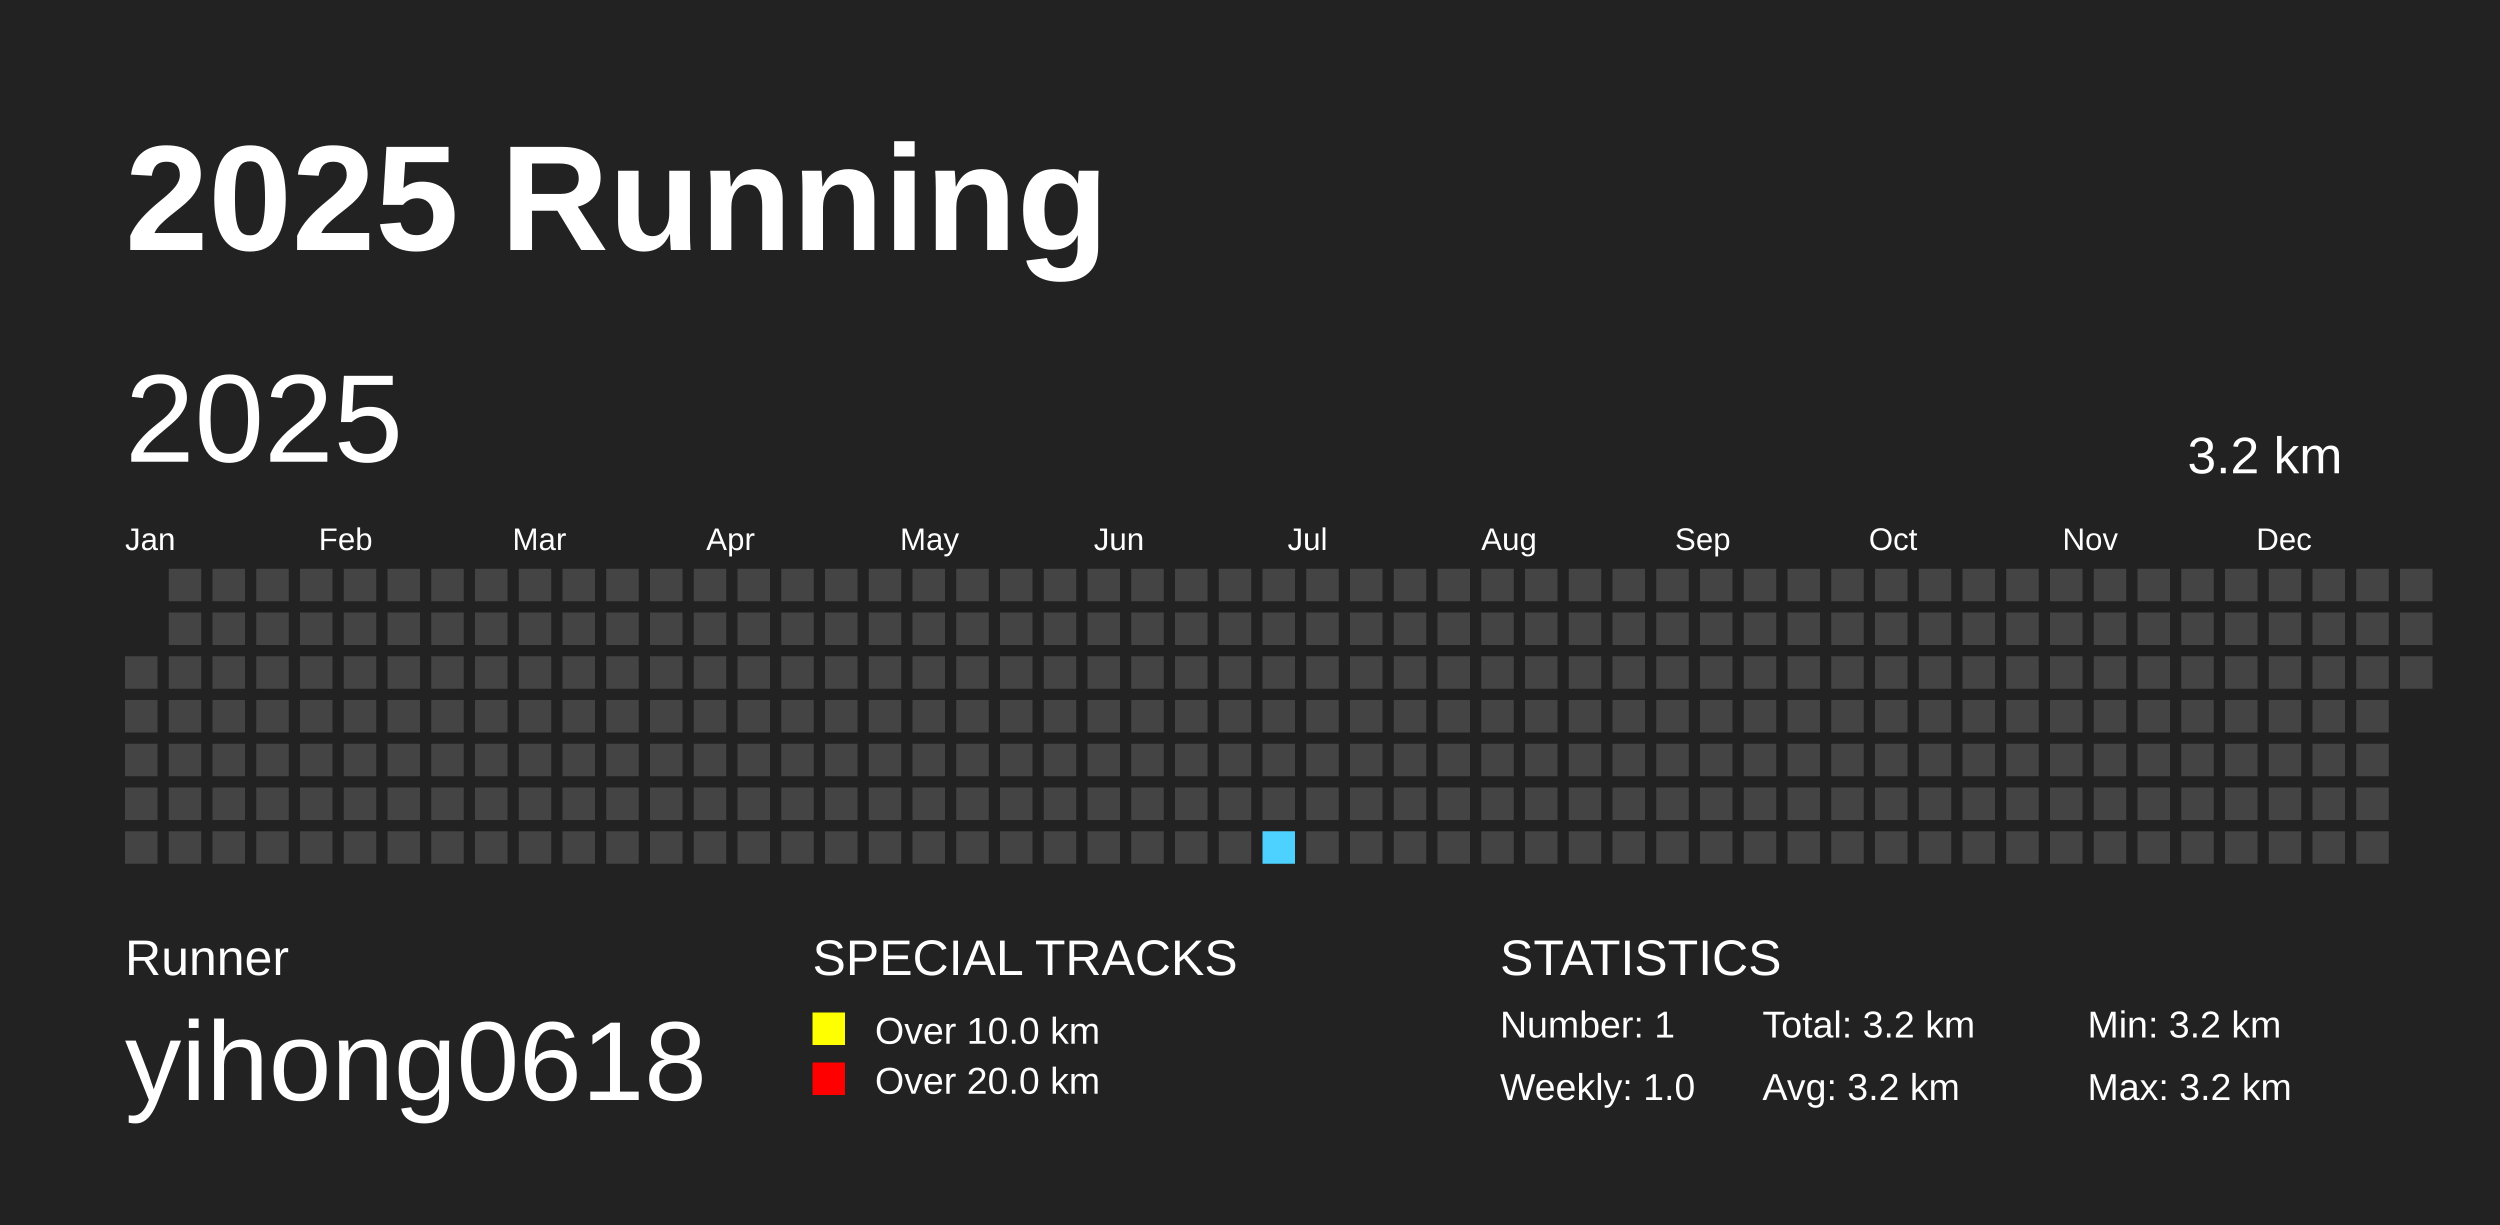
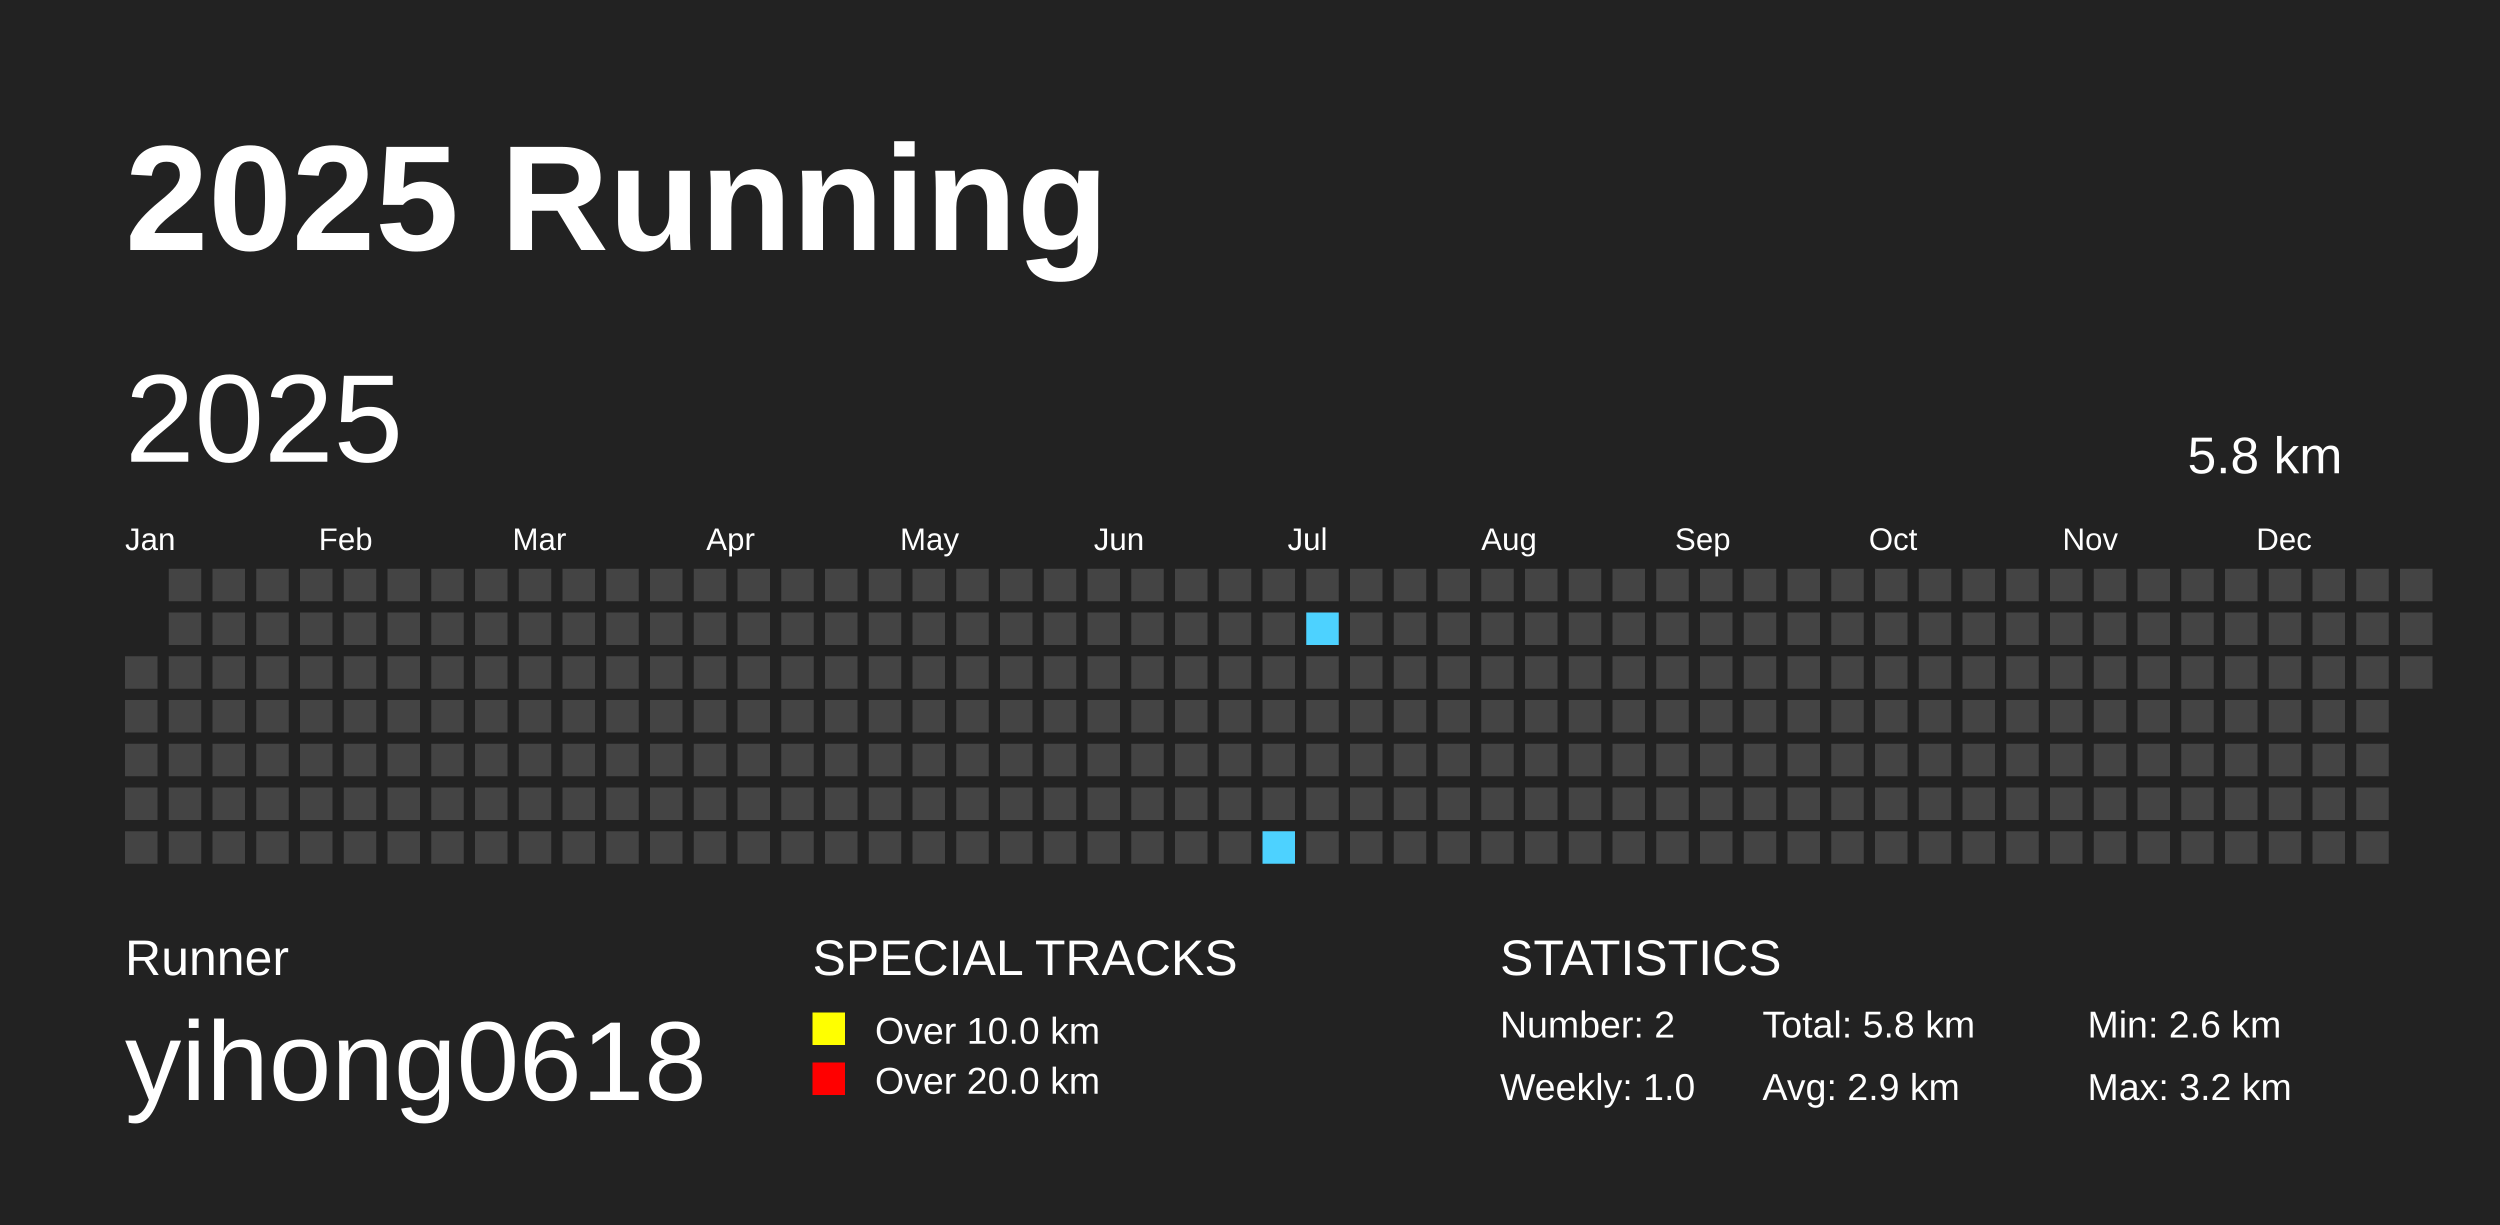
<svg xmlns="http://www.w3.org/2000/svg" baseProfile="full" height="98mm" version="1.1" viewBox="0,0,200,98" width="200mm">
  <defs />
  <rect fill="#222222" height="98" width="200" x="0" y="0" />
  <text fill="#FFFFFF" style="font-size:12px; font-family:Arial; font-weight:bold;" x="10" y="20">2025 Running</text>
  <text fill="#FFFFFF" style="font-size:4px; font-family:Arial" x="10" y="78">Runner</text>
  <text fill="#FFFFFF" style="font-size:9px; font-family:Arial" x="10" y="88">yihong0618</text>
  <text fill="#FFFFFF" style="font-size:4px; font-family:Arial" x="65" y="78">SPECIAL TRACKS</text>
  <rect fill="yellow" height="2.6" width="2.6" x="65" y="81" />
  <text fill="#FFFFFF" style="font-size:3px; font-family:Arial" x="70" y="83.5">Over 10.0 km</text>
  <rect fill="red" height="2.6" width="2.6" x="65" y="85" />
  <text fill="#FFFFFF" style="font-size:3px; font-family:Arial" x="70" y="87.5">Over 20.0 km</text>
  <text fill="#FFFFFF" style="font-size:4px; font-family:Arial" x="120" y="78">STATISTICS</text>
-   <text fill="#FFFFFF" style="font-size:3px; font-family:Arial" x="120" y="83">Number: 1</text>
+   <text fill="#FFFFFF" style="font-size:3px; font-family:Arial" x="120" y="83">Number: 2</text>
  <text fill="#FFFFFF" style="font-size:3px; font-family:Arial" x="120" y="88">Weekly: 1.0</text>
-   <text fill="#FFFFFF" style="font-size:3px; font-family:Arial" x="141" y="83">Total: 3.2 km</text>
-   <text fill="#FFFFFF" style="font-size:3px; font-family:Arial" x="141" y="88">Avg: 3.2 km</text>
-   <text fill="#FFFFFF" style="font-size:3px; font-family:Arial" x="167" y="83">Min: 3.2 km</text>
+   <text fill="#FFFFFF" style="font-size:3px; font-family:Arial" x="141" y="83">Total: 5.8 km</text>
+   <text fill="#FFFFFF" style="font-size:3px; font-family:Arial" x="141" y="88">Avg: 2.9 km</text>
+   <text fill="#FFFFFF" style="font-size:3px; font-family:Arial" x="167" y="83">Min: 2.6 km</text>
  <text fill="#FFFFFF" style="font-size:3px; font-family:Arial" x="167" y="88">Max: 3.2 km</text>
  <text dominant-baseline="hanging" fill="#FFFFFF" style="font-size:10.0px; font-family:Arial;" x="10" y="30">2025</text>
-   <text dominant-baseline="hanging" fill="#FFFFFF" style="font-size:4.125px; font-family:Arial;" x="175" y="35">3.2 km</text>
+   <text dominant-baseline="hanging" fill="#FFFFFF" style="font-size:4.125px; font-family:Arial;" x="175" y="35">5.8 km</text>
  <text fill="#FFFFFF" style="font-size:2.5px; font-family:Arial" x="10.0" y="44">Jan</text>
  <text fill="#FFFFFF" style="font-size:2.5px; font-family:Arial" x="25.5" y="44">Feb</text>
  <text fill="#FFFFFF" style="font-size:2.5px; font-family:Arial" x="41.0" y="44">Mar</text>
  <text fill="#FFFFFF" style="font-size:2.5px; font-family:Arial" x="56.5" y="44">Apr</text>
  <text fill="#FFFFFF" style="font-size:2.5px; font-family:Arial" x="72.0" y="44">May</text>
  <text fill="#FFFFFF" style="font-size:2.5px; font-family:Arial" x="87.5" y="44">Jun</text>
  <text fill="#FFFFFF" style="font-size:2.5px; font-family:Arial" x="103.0" y="44">Jul</text>
  <text fill="#FFFFFF" style="font-size:2.5px; font-family:Arial" x="118.5" y="44">Aug</text>
  <text fill="#FFFFFF" style="font-size:2.5px; font-family:Arial" x="134.0" y="44">Sep</text>
  <text fill="#FFFFFF" style="font-size:2.5px; font-family:Arial" x="149.5" y="44">Oct</text>
  <text fill="#FFFFFF" style="font-size:2.5px; font-family:Arial" x="165.0" y="44">Nov</text>
  <text fill="#FFFFFF" style="font-size:2.5px; font-family:Arial" x="180.5" y="44">Dec</text>
  <rect fill="#444444" height="2.6" width="2.6" x="10.0" y="52.5" />
  <rect fill="#444444" height="2.6" width="2.6" x="10.0" y="56.0" />
  <rect fill="#444444" height="2.6" width="2.6" x="10.0" y="59.5" />
  <rect fill="#444444" height="2.6" width="2.6" x="10.0" y="63.0" />
  <rect fill="#444444" height="2.6" width="2.6" x="10.0" y="66.5" />
  <rect fill="#444444" height="2.6" width="2.6" x="13.5" y="45.5" />
  <rect fill="#444444" height="2.6" width="2.6" x="13.5" y="49.0" />
  <rect fill="#444444" height="2.6" width="2.6" x="13.5" y="52.5" />
  <rect fill="#444444" height="2.6" width="2.6" x="13.5" y="56.0" />
  <rect fill="#444444" height="2.6" width="2.6" x="13.5" y="59.5" />
  <rect fill="#444444" height="2.6" width="2.6" x="13.5" y="63.0" />
  <rect fill="#444444" height="2.6" width="2.6" x="13.5" y="66.5" />
  <rect fill="#444444" height="2.6" width="2.6" x="17.0" y="45.5" />
  <rect fill="#444444" height="2.6" width="2.6" x="17.0" y="49.0" />
  <rect fill="#444444" height="2.6" width="2.6" x="17.0" y="52.5" />
  <rect fill="#444444" height="2.6" width="2.6" x="17.0" y="56.0" />
  <rect fill="#444444" height="2.6" width="2.6" x="17.0" y="59.5" />
  <rect fill="#444444" height="2.6" width="2.6" x="17.0" y="63.0" />
  <rect fill="#444444" height="2.6" width="2.6" x="17.0" y="66.5" />
  <rect fill="#444444" height="2.6" width="2.6" x="20.5" y="45.5" />
  <rect fill="#444444" height="2.6" width="2.6" x="20.5" y="49.0" />
  <rect fill="#444444" height="2.6" width="2.6" x="20.5" y="52.5" />
  <rect fill="#444444" height="2.6" width="2.6" x="20.5" y="56.0" />
  <rect fill="#444444" height="2.6" width="2.6" x="20.5" y="59.5" />
  <rect fill="#444444" height="2.6" width="2.6" x="20.5" y="63.0" />
  <rect fill="#444444" height="2.6" width="2.6" x="20.5" y="66.5" />
  <rect fill="#444444" height="2.6" width="2.6" x="24.0" y="45.5" />
  <rect fill="#444444" height="2.6" width="2.6" x="24.0" y="49.0" />
  <rect fill="#444444" height="2.6" width="2.6" x="24.0" y="52.5" />
  <rect fill="#444444" height="2.6" width="2.6" x="24.0" y="56.0" />
  <rect fill="#444444" height="2.6" width="2.6" x="24.0" y="59.5" />
  <rect fill="#444444" height="2.6" width="2.6" x="24.0" y="63.0" />
  <rect fill="#444444" height="2.6" width="2.6" x="24.0" y="66.5" />
  <rect fill="#444444" height="2.6" width="2.6" x="27.5" y="45.5" />
  <rect fill="#444444" height="2.6" width="2.6" x="27.5" y="49.0" />
  <rect fill="#444444" height="2.6" width="2.6" x="27.5" y="52.5" />
  <rect fill="#444444" height="2.6" width="2.6" x="27.5" y="56.0" />
  <rect fill="#444444" height="2.6" width="2.6" x="27.5" y="59.5" />
  <rect fill="#444444" height="2.6" width="2.6" x="27.5" y="63.0" />
  <rect fill="#444444" height="2.6" width="2.6" x="27.5" y="66.5" />
  <rect fill="#444444" height="2.6" width="2.6" x="31.0" y="45.5" />
  <rect fill="#444444" height="2.6" width="2.6" x="31.0" y="49.0" />
  <rect fill="#444444" height="2.6" width="2.6" x="31.0" y="52.5" />
  <rect fill="#444444" height="2.6" width="2.6" x="31.0" y="56.0" />
  <rect fill="#444444" height="2.6" width="2.6" x="31.0" y="59.5" />
  <rect fill="#444444" height="2.6" width="2.6" x="31.0" y="63.0" />
  <rect fill="#444444" height="2.6" width="2.6" x="31.0" y="66.5" />
  <rect fill="#444444" height="2.6" width="2.6" x="34.5" y="45.5" />
  <rect fill="#444444" height="2.6" width="2.6" x="34.5" y="49.0" />
  <rect fill="#444444" height="2.6" width="2.6" x="34.5" y="52.5" />
  <rect fill="#444444" height="2.6" width="2.6" x="34.5" y="56.0" />
  <rect fill="#444444" height="2.6" width="2.6" x="34.5" y="59.5" />
  <rect fill="#444444" height="2.6" width="2.6" x="34.5" y="63.0" />
  <rect fill="#444444" height="2.6" width="2.6" x="34.5" y="66.5" />
  <rect fill="#444444" height="2.6" width="2.6" x="38.0" y="45.5" />
  <rect fill="#444444" height="2.6" width="2.6" x="38.0" y="49.0" />
  <rect fill="#444444" height="2.6" width="2.6" x="38.0" y="52.5" />
  <rect fill="#444444" height="2.6" width="2.6" x="38.0" y="56.0" />
  <rect fill="#444444" height="2.6" width="2.6" x="38.0" y="59.5" />
  <rect fill="#444444" height="2.6" width="2.6" x="38.0" y="63.0" />
  <rect fill="#444444" height="2.6" width="2.6" x="38.0" y="66.5" />
  <rect fill="#444444" height="2.6" width="2.6" x="41.5" y="45.5" />
  <rect fill="#444444" height="2.6" width="2.6" x="41.5" y="49.0" />
  <rect fill="#444444" height="2.6" width="2.6" x="41.5" y="52.5" />
  <rect fill="#444444" height="2.6" width="2.6" x="41.5" y="56.0" />
  <rect fill="#444444" height="2.6" width="2.6" x="41.5" y="59.5" />
  <rect fill="#444444" height="2.6" width="2.6" x="41.5" y="63.0" />
  <rect fill="#444444" height="2.6" width="2.6" x="41.5" y="66.5" />
  <rect fill="#444444" height="2.6" width="2.6" x="45.0" y="45.5" />
  <rect fill="#444444" height="2.6" width="2.6" x="45.0" y="49.0" />
  <rect fill="#444444" height="2.6" width="2.6" x="45.0" y="52.5" />
  <rect fill="#444444" height="2.6" width="2.6" x="45.0" y="56.0" />
  <rect fill="#444444" height="2.6" width="2.6" x="45.0" y="59.5" />
  <rect fill="#444444" height="2.6" width="2.6" x="45.0" y="63.0" />
  <rect fill="#444444" height="2.6" width="2.6" x="45.0" y="66.5" />
  <rect fill="#444444" height="2.6" width="2.6" x="48.5" y="45.5" />
  <rect fill="#444444" height="2.6" width="2.6" x="48.5" y="49.0" />
  <rect fill="#444444" height="2.6" width="2.6" x="48.5" y="52.5" />
  <rect fill="#444444" height="2.6" width="2.6" x="48.5" y="56.0" />
  <rect fill="#444444" height="2.6" width="2.6" x="48.5" y="59.5" />
  <rect fill="#444444" height="2.6" width="2.6" x="48.5" y="63.0" />
  <rect fill="#444444" height="2.6" width="2.6" x="48.5" y="66.5" />
  <rect fill="#444444" height="2.6" width="2.6" x="52.0" y="45.5" />
  <rect fill="#444444" height="2.6" width="2.6" x="52.0" y="49.0" />
  <rect fill="#444444" height="2.6" width="2.6" x="52.0" y="52.5" />
  <rect fill="#444444" height="2.6" width="2.6" x="52.0" y="56.0" />
  <rect fill="#444444" height="2.6" width="2.6" x="52.0" y="59.5" />
  <rect fill="#444444" height="2.6" width="2.6" x="52.0" y="63.0" />
  <rect fill="#444444" height="2.6" width="2.6" x="52.0" y="66.5" />
  <rect fill="#444444" height="2.6" width="2.6" x="55.5" y="45.5" />
  <rect fill="#444444" height="2.6" width="2.6" x="55.5" y="49.0" />
  <rect fill="#444444" height="2.6" width="2.6" x="55.5" y="52.5" />
  <rect fill="#444444" height="2.6" width="2.6" x="55.5" y="56.0" />
  <rect fill="#444444" height="2.6" width="2.6" x="55.5" y="59.5" />
  <rect fill="#444444" height="2.6" width="2.6" x="55.5" y="63.0" />
  <rect fill="#444444" height="2.6" width="2.6" x="55.5" y="66.5" />
  <rect fill="#444444" height="2.6" width="2.6" x="59.0" y="45.5" />
  <rect fill="#444444" height="2.6" width="2.6" x="59.0" y="49.0" />
  <rect fill="#444444" height="2.6" width="2.6" x="59.0" y="52.5" />
  <rect fill="#444444" height="2.6" width="2.6" x="59.0" y="56.0" />
  <rect fill="#444444" height="2.6" width="2.6" x="59.0" y="59.5" />
  <rect fill="#444444" height="2.6" width="2.6" x="59.0" y="63.0" />
  <rect fill="#444444" height="2.6" width="2.6" x="59.0" y="66.5" />
  <rect fill="#444444" height="2.6" width="2.6" x="62.5" y="45.5" />
  <rect fill="#444444" height="2.6" width="2.6" x="62.5" y="49.0" />
  <rect fill="#444444" height="2.6" width="2.6" x="62.5" y="52.5" />
  <rect fill="#444444" height="2.6" width="2.6" x="62.5" y="56.0" />
  <rect fill="#444444" height="2.6" width="2.6" x="62.5" y="59.5" />
  <rect fill="#444444" height="2.6" width="2.6" x="62.5" y="63.0" />
  <rect fill="#444444" height="2.6" width="2.6" x="62.5" y="66.5" />
  <rect fill="#444444" height="2.6" width="2.6" x="66.0" y="45.5" />
  <rect fill="#444444" height="2.6" width="2.6" x="66.0" y="49.0" />
  <rect fill="#444444" height="2.6" width="2.6" x="66.0" y="52.5" />
  <rect fill="#444444" height="2.6" width="2.6" x="66.0" y="56.0" />
  <rect fill="#444444" height="2.6" width="2.6" x="66.0" y="59.5" />
  <rect fill="#444444" height="2.6" width="2.6" x="66.0" y="63.0" />
  <rect fill="#444444" height="2.6" width="2.6" x="66.0" y="66.5" />
  <rect fill="#444444" height="2.6" width="2.6" x="69.5" y="45.5" />
  <rect fill="#444444" height="2.6" width="2.6" x="69.5" y="49.0" />
  <rect fill="#444444" height="2.6" width="2.6" x="69.5" y="52.5" />
  <rect fill="#444444" height="2.6" width="2.6" x="69.5" y="56.0" />
  <rect fill="#444444" height="2.6" width="2.6" x="69.5" y="59.5" />
  <rect fill="#444444" height="2.6" width="2.6" x="69.5" y="63.0" />
  <rect fill="#444444" height="2.6" width="2.6" x="69.5" y="66.5" />
  <rect fill="#444444" height="2.6" width="2.6" x="73.0" y="45.5" />
  <rect fill="#444444" height="2.6" width="2.6" x="73.0" y="49.0" />
  <rect fill="#444444" height="2.6" width="2.6" x="73.0" y="52.5" />
  <rect fill="#444444" height="2.6" width="2.6" x="73.0" y="56.0" />
  <rect fill="#444444" height="2.6" width="2.6" x="73.0" y="59.5" />
  <rect fill="#444444" height="2.6" width="2.6" x="73.0" y="63.0" />
  <rect fill="#444444" height="2.6" width="2.6" x="73.0" y="66.5" />
  <rect fill="#444444" height="2.6" width="2.6" x="76.5" y="45.5" />
  <rect fill="#444444" height="2.6" width="2.6" x="76.5" y="49.0" />
  <rect fill="#444444" height="2.6" width="2.6" x="76.5" y="52.5" />
  <rect fill="#444444" height="2.6" width="2.6" x="76.5" y="56.0" />
  <rect fill="#444444" height="2.6" width="2.6" x="76.5" y="59.5" />
  <rect fill="#444444" height="2.6" width="2.6" x="76.5" y="63.0" />
  <rect fill="#444444" height="2.6" width="2.6" x="76.5" y="66.5" />
  <rect fill="#444444" height="2.6" width="2.6" x="80.0" y="45.5" />
  <rect fill="#444444" height="2.6" width="2.6" x="80.0" y="49.0" />
  <rect fill="#444444" height="2.6" width="2.6" x="80.0" y="52.5" />
  <rect fill="#444444" height="2.6" width="2.6" x="80.0" y="56.0" />
  <rect fill="#444444" height="2.6" width="2.6" x="80.0" y="59.5" />
  <rect fill="#444444" height="2.6" width="2.6" x="80.0" y="63.0" />
  <rect fill="#444444" height="2.6" width="2.6" x="80.0" y="66.5" />
  <rect fill="#444444" height="2.6" width="2.6" x="83.5" y="45.5" />
  <rect fill="#444444" height="2.6" width="2.6" x="83.5" y="49.0" />
  <rect fill="#444444" height="2.6" width="2.6" x="83.5" y="52.5" />
  <rect fill="#444444" height="2.6" width="2.6" x="83.5" y="56.0" />
  <rect fill="#444444" height="2.6" width="2.6" x="83.5" y="59.5" />
  <rect fill="#444444" height="2.6" width="2.6" x="83.5" y="63.0" />
  <rect fill="#444444" height="2.6" width="2.6" x="83.5" y="66.5" />
  <rect fill="#444444" height="2.6" width="2.6" x="87.0" y="45.5" />
  <rect fill="#444444" height="2.6" width="2.6" x="87.0" y="49.0" />
  <rect fill="#444444" height="2.6" width="2.6" x="87.0" y="52.5" />
  <rect fill="#444444" height="2.6" width="2.6" x="87.0" y="56.0" />
  <rect fill="#444444" height="2.6" width="2.6" x="87.0" y="59.5" />
  <rect fill="#444444" height="2.6" width="2.6" x="87.0" y="63.0" />
  <rect fill="#444444" height="2.6" width="2.6" x="87.0" y="66.5" />
  <rect fill="#444444" height="2.6" width="2.6" x="90.5" y="45.5" />
  <rect fill="#444444" height="2.6" width="2.6" x="90.5" y="49.0" />
  <rect fill="#444444" height="2.6" width="2.6" x="90.5" y="52.5" />
  <rect fill="#444444" height="2.6" width="2.6" x="90.5" y="56.0" />
  <rect fill="#444444" height="2.6" width="2.6" x="90.5" y="59.5" />
  <rect fill="#444444" height="2.6" width="2.6" x="90.5" y="63.0" />
  <rect fill="#444444" height="2.6" width="2.6" x="90.5" y="66.5" />
  <rect fill="#444444" height="2.6" width="2.6" x="94.0" y="45.5" />
  <rect fill="#444444" height="2.6" width="2.6" x="94.0" y="49.0" />
  <rect fill="#444444" height="2.6" width="2.6" x="94.0" y="52.5" />
  <rect fill="#444444" height="2.6" width="2.6" x="94.0" y="56.0" />
  <rect fill="#444444" height="2.6" width="2.6" x="94.0" y="59.5" />
  <rect fill="#444444" height="2.6" width="2.6" x="94.0" y="63.0" />
  <rect fill="#444444" height="2.6" width="2.6" x="94.0" y="66.5" />
  <rect fill="#444444" height="2.6" width="2.6" x="97.5" y="45.5" />
  <rect fill="#444444" height="2.6" width="2.6" x="97.5" y="49.0" />
  <rect fill="#444444" height="2.6" width="2.6" x="97.5" y="52.5" />
  <rect fill="#444444" height="2.6" width="2.6" x="97.5" y="56.0" />
  <rect fill="#444444" height="2.6" width="2.6" x="97.5" y="59.5" />
  <rect fill="#444444" height="2.6" width="2.6" x="97.5" y="63.0" />
  <rect fill="#444444" height="2.6" width="2.6" x="97.5" y="66.5" />
  <rect fill="#444444" height="2.6" width="2.6" x="101.0" y="45.5" />
  <rect fill="#444444" height="2.6" width="2.6" x="101.0" y="49.0" />
  <rect fill="#444444" height="2.6" width="2.6" x="101.0" y="52.5" />
  <rect fill="#444444" height="2.6" width="2.6" x="101.0" y="56.0" />
  <rect fill="#444444" height="2.6" width="2.6" x="101.0" y="59.5" />
  <rect fill="#444444" height="2.6" width="2.6" x="101.0" y="63.0" />
  <rect fill="#4DD2FF" height="2.6" width="2.6" x="101.0" y="66.5" />
  <rect fill="#444444" height="2.6" width="2.6" x="104.5" y="45.5" />
-   <rect fill="#444444" height="2.6" width="2.6" x="104.5" y="49.0" />
+   <rect fill="#4DD2FF" height="2.6" width="2.6" x="104.5" y="49.0" />
  <rect fill="#444444" height="2.6" width="2.6" x="104.5" y="52.5" />
  <rect fill="#444444" height="2.6" width="2.6" x="104.5" y="56.0" />
  <rect fill="#444444" height="2.6" width="2.6" x="104.5" y="59.5" />
  <rect fill="#444444" height="2.6" width="2.6" x="104.5" y="63.0" />
  <rect fill="#444444" height="2.6" width="2.6" x="104.5" y="66.5" />
  <rect fill="#444444" height="2.6" width="2.6" x="108.0" y="45.5" />
  <rect fill="#444444" height="2.6" width="2.6" x="108.0" y="49.0" />
  <rect fill="#444444" height="2.6" width="2.6" x="108.0" y="52.5" />
  <rect fill="#444444" height="2.6" width="2.6" x="108.0" y="56.0" />
  <rect fill="#444444" height="2.6" width="2.6" x="108.0" y="59.5" />
  <rect fill="#444444" height="2.6" width="2.6" x="108.0" y="63.0" />
  <rect fill="#444444" height="2.6" width="2.6" x="108.0" y="66.5" />
  <rect fill="#444444" height="2.6" width="2.6" x="111.5" y="45.5" />
  <rect fill="#444444" height="2.6" width="2.6" x="111.5" y="49.0" />
  <rect fill="#444444" height="2.6" width="2.6" x="111.5" y="52.5" />
  <rect fill="#444444" height="2.6" width="2.6" x="111.5" y="56.0" />
  <rect fill="#444444" height="2.6" width="2.6" x="111.5" y="59.5" />
  <rect fill="#444444" height="2.6" width="2.6" x="111.5" y="63.0" />
  <rect fill="#444444" height="2.6" width="2.6" x="111.5" y="66.5" />
  <rect fill="#444444" height="2.6" width="2.6" x="115.0" y="45.5" />
  <rect fill="#444444" height="2.6" width="2.6" x="115.0" y="49.0" />
  <rect fill="#444444" height="2.6" width="2.6" x="115.0" y="52.5" />
  <rect fill="#444444" height="2.6" width="2.6" x="115.0" y="56.0" />
  <rect fill="#444444" height="2.6" width="2.6" x="115.0" y="59.5" />
  <rect fill="#444444" height="2.6" width="2.6" x="115.0" y="63.0" />
  <rect fill="#444444" height="2.6" width="2.6" x="115.0" y="66.5" />
  <rect fill="#444444" height="2.6" width="2.6" x="118.5" y="45.5" />
  <rect fill="#444444" height="2.6" width="2.6" x="118.5" y="49.0" />
  <rect fill="#444444" height="2.6" width="2.6" x="118.5" y="52.5" />
  <rect fill="#444444" height="2.6" width="2.6" x="118.5" y="56.0" />
  <rect fill="#444444" height="2.6" width="2.6" x="118.5" y="59.5" />
  <rect fill="#444444" height="2.6" width="2.6" x="118.5" y="63.0" />
  <rect fill="#444444" height="2.6" width="2.6" x="118.5" y="66.5" />
  <rect fill="#444444" height="2.6" width="2.6" x="122.0" y="45.5" />
  <rect fill="#444444" height="2.6" width="2.6" x="122.0" y="49.0" />
  <rect fill="#444444" height="2.6" width="2.6" x="122.0" y="52.5" />
  <rect fill="#444444" height="2.6" width="2.6" x="122.0" y="56.0" />
  <rect fill="#444444" height="2.6" width="2.6" x="122.0" y="59.5" />
  <rect fill="#444444" height="2.6" width="2.6" x="122.0" y="63.0" />
  <rect fill="#444444" height="2.6" width="2.6" x="122.0" y="66.5" />
  <rect fill="#444444" height="2.6" width="2.6" x="125.5" y="45.5" />
  <rect fill="#444444" height="2.6" width="2.6" x="125.5" y="49.0" />
  <rect fill="#444444" height="2.6" width="2.6" x="125.5" y="52.5" />
  <rect fill="#444444" height="2.6" width="2.6" x="125.5" y="56.0" />
  <rect fill="#444444" height="2.6" width="2.6" x="125.5" y="59.5" />
  <rect fill="#444444" height="2.6" width="2.6" x="125.5" y="63.0" />
  <rect fill="#444444" height="2.6" width="2.6" x="125.5" y="66.5" />
  <rect fill="#444444" height="2.6" width="2.6" x="129.0" y="45.5" />
  <rect fill="#444444" height="2.6" width="2.6" x="129.0" y="49.0" />
  <rect fill="#444444" height="2.6" width="2.6" x="129.0" y="52.5" />
  <rect fill="#444444" height="2.6" width="2.6" x="129.0" y="56.0" />
  <rect fill="#444444" height="2.6" width="2.6" x="129.0" y="59.5" />
  <rect fill="#444444" height="2.6" width="2.6" x="129.0" y="63.0" />
  <rect fill="#444444" height="2.6" width="2.6" x="129.0" y="66.5" />
  <rect fill="#444444" height="2.6" width="2.6" x="132.5" y="45.5" />
  <rect fill="#444444" height="2.6" width="2.6" x="132.5" y="49.0" />
  <rect fill="#444444" height="2.6" width="2.6" x="132.5" y="52.5" />
  <rect fill="#444444" height="2.6" width="2.6" x="132.5" y="56.0" />
  <rect fill="#444444" height="2.6" width="2.6" x="132.5" y="59.5" />
  <rect fill="#444444" height="2.6" width="2.6" x="132.5" y="63.0" />
  <rect fill="#444444" height="2.6" width="2.6" x="132.5" y="66.5" />
  <rect fill="#444444" height="2.6" width="2.6" x="136.0" y="45.5" />
  <rect fill="#444444" height="2.6" width="2.6" x="136.0" y="49.0" />
  <rect fill="#444444" height="2.6" width="2.6" x="136.0" y="52.5" />
  <rect fill="#444444" height="2.6" width="2.6" x="136.0" y="56.0" />
  <rect fill="#444444" height="2.6" width="2.6" x="136.0" y="59.5" />
  <rect fill="#444444" height="2.6" width="2.6" x="136.0" y="63.0" />
  <rect fill="#444444" height="2.6" width="2.6" x="136.0" y="66.5" />
  <rect fill="#444444" height="2.6" width="2.6" x="139.5" y="45.5" />
  <rect fill="#444444" height="2.6" width="2.6" x="139.5" y="49.0" />
  <rect fill="#444444" height="2.6" width="2.6" x="139.5" y="52.5" />
  <rect fill="#444444" height="2.6" width="2.6" x="139.5" y="56.0" />
  <rect fill="#444444" height="2.6" width="2.6" x="139.5" y="59.5" />
  <rect fill="#444444" height="2.6" width="2.6" x="139.5" y="63.0" />
  <rect fill="#444444" height="2.6" width="2.6" x="139.5" y="66.5" />
  <rect fill="#444444" height="2.6" width="2.6" x="143.0" y="45.5" />
  <rect fill="#444444" height="2.6" width="2.6" x="143.0" y="49.0" />
  <rect fill="#444444" height="2.6" width="2.6" x="143.0" y="52.5" />
  <rect fill="#444444" height="2.6" width="2.6" x="143.0" y="56.0" />
  <rect fill="#444444" height="2.6" width="2.6" x="143.0" y="59.5" />
  <rect fill="#444444" height="2.6" width="2.6" x="143.0" y="63.0" />
  <rect fill="#444444" height="2.6" width="2.6" x="143.0" y="66.5" />
  <rect fill="#444444" height="2.6" width="2.6" x="146.5" y="45.5" />
  <rect fill="#444444" height="2.6" width="2.6" x="146.5" y="49.0" />
  <rect fill="#444444" height="2.6" width="2.6" x="146.5" y="52.5" />
  <rect fill="#444444" height="2.6" width="2.6" x="146.5" y="56.0" />
  <rect fill="#444444" height="2.6" width="2.6" x="146.5" y="59.5" />
  <rect fill="#444444" height="2.6" width="2.6" x="146.5" y="63.0" />
  <rect fill="#444444" height="2.6" width="2.6" x="146.5" y="66.5" />
  <rect fill="#444444" height="2.6" width="2.6" x="150.0" y="45.5" />
  <rect fill="#444444" height="2.6" width="2.6" x="150.0" y="49.0" />
  <rect fill="#444444" height="2.6" width="2.6" x="150.0" y="52.5" />
  <rect fill="#444444" height="2.6" width="2.6" x="150.0" y="56.0" />
  <rect fill="#444444" height="2.6" width="2.6" x="150.0" y="59.5" />
  <rect fill="#444444" height="2.6" width="2.6" x="150.0" y="63.0" />
  <rect fill="#444444" height="2.6" width="2.6" x="150.0" y="66.5" />
  <rect fill="#444444" height="2.6" width="2.6" x="153.5" y="45.5" />
  <rect fill="#444444" height="2.6" width="2.6" x="153.5" y="49.0" />
  <rect fill="#444444" height="2.6" width="2.6" x="153.5" y="52.5" />
  <rect fill="#444444" height="2.6" width="2.6" x="153.5" y="56.0" />
  <rect fill="#444444" height="2.6" width="2.6" x="153.5" y="59.5" />
  <rect fill="#444444" height="2.6" width="2.6" x="153.5" y="63.0" />
  <rect fill="#444444" height="2.6" width="2.6" x="153.5" y="66.5" />
  <rect fill="#444444" height="2.6" width="2.6" x="157.0" y="45.5" />
  <rect fill="#444444" height="2.6" width="2.6" x="157.0" y="49.0" />
  <rect fill="#444444" height="2.6" width="2.6" x="157.0" y="52.5" />
  <rect fill="#444444" height="2.6" width="2.6" x="157.0" y="56.0" />
  <rect fill="#444444" height="2.6" width="2.6" x="157.0" y="59.5" />
  <rect fill="#444444" height="2.6" width="2.6" x="157.0" y="63.0" />
  <rect fill="#444444" height="2.6" width="2.6" x="157.0" y="66.5" />
  <rect fill="#444444" height="2.6" width="2.6" x="160.5" y="45.5" />
  <rect fill="#444444" height="2.6" width="2.6" x="160.5" y="49.0" />
  <rect fill="#444444" height="2.6" width="2.6" x="160.5" y="52.5" />
  <rect fill="#444444" height="2.6" width="2.6" x="160.5" y="56.0" />
  <rect fill="#444444" height="2.6" width="2.6" x="160.5" y="59.5" />
  <rect fill="#444444" height="2.6" width="2.6" x="160.5" y="63.0" />
  <rect fill="#444444" height="2.6" width="2.6" x="160.5" y="66.5" />
  <rect fill="#444444" height="2.6" width="2.6" x="164.0" y="45.5" />
  <rect fill="#444444" height="2.6" width="2.6" x="164.0" y="49.0" />
  <rect fill="#444444" height="2.6" width="2.6" x="164.0" y="52.5" />
  <rect fill="#444444" height="2.6" width="2.6" x="164.0" y="56.0" />
  <rect fill="#444444" height="2.6" width="2.6" x="164.0" y="59.5" />
  <rect fill="#444444" height="2.6" width="2.6" x="164.0" y="63.0" />
  <rect fill="#444444" height="2.6" width="2.6" x="164.0" y="66.5" />
  <rect fill="#444444" height="2.6" width="2.6" x="167.5" y="45.5" />
  <rect fill="#444444" height="2.6" width="2.6" x="167.5" y="49.0" />
  <rect fill="#444444" height="2.6" width="2.6" x="167.5" y="52.5" />
  <rect fill="#444444" height="2.6" width="2.6" x="167.5" y="56.0" />
  <rect fill="#444444" height="2.6" width="2.6" x="167.5" y="59.5" />
  <rect fill="#444444" height="2.6" width="2.6" x="167.5" y="63.0" />
  <rect fill="#444444" height="2.6" width="2.6" x="167.5" y="66.5" />
  <rect fill="#444444" height="2.6" width="2.6" x="171.0" y="45.5" />
  <rect fill="#444444" height="2.6" width="2.6" x="171.0" y="49.0" />
  <rect fill="#444444" height="2.6" width="2.6" x="171.0" y="52.5" />
  <rect fill="#444444" height="2.6" width="2.6" x="171.0" y="56.0" />
  <rect fill="#444444" height="2.6" width="2.6" x="171.0" y="59.5" />
  <rect fill="#444444" height="2.6" width="2.6" x="171.0" y="63.0" />
  <rect fill="#444444" height="2.6" width="2.6" x="171.0" y="66.5" />
  <rect fill="#444444" height="2.6" width="2.6" x="174.5" y="45.5" />
  <rect fill="#444444" height="2.6" width="2.6" x="174.5" y="49.0" />
  <rect fill="#444444" height="2.6" width="2.6" x="174.5" y="52.5" />
  <rect fill="#444444" height="2.6" width="2.6" x="174.5" y="56.0" />
  <rect fill="#444444" height="2.6" width="2.6" x="174.5" y="59.5" />
  <rect fill="#444444" height="2.6" width="2.6" x="174.5" y="63.0" />
  <rect fill="#444444" height="2.6" width="2.6" x="174.5" y="66.5" />
  <rect fill="#444444" height="2.6" width="2.6" x="178.0" y="45.5" />
  <rect fill="#444444" height="2.6" width="2.6" x="178.0" y="49.0" />
  <rect fill="#444444" height="2.6" width="2.6" x="178.0" y="52.5" />
  <rect fill="#444444" height="2.6" width="2.6" x="178.0" y="56.0" />
  <rect fill="#444444" height="2.6" width="2.6" x="178.0" y="59.5" />
  <rect fill="#444444" height="2.6" width="2.6" x="178.0" y="63.0" />
  <rect fill="#444444" height="2.6" width="2.6" x="178.0" y="66.5" />
  <rect fill="#444444" height="2.6" width="2.6" x="181.5" y="45.5" />
  <rect fill="#444444" height="2.6" width="2.6" x="181.5" y="49.0" />
  <rect fill="#444444" height="2.6" width="2.6" x="181.5" y="52.5" />
  <rect fill="#444444" height="2.6" width="2.6" x="181.5" y="56.0" />
  <rect fill="#444444" height="2.6" width="2.6" x="181.5" y="59.5" />
  <rect fill="#444444" height="2.6" width="2.6" x="181.5" y="63.0" />
  <rect fill="#444444" height="2.6" width="2.6" x="181.5" y="66.5" />
  <rect fill="#444444" height="2.6" width="2.6" x="185.0" y="45.5" />
  <rect fill="#444444" height="2.6" width="2.6" x="185.0" y="49.0" />
  <rect fill="#444444" height="2.6" width="2.6" x="185.0" y="52.5" />
  <rect fill="#444444" height="2.6" width="2.6" x="185.0" y="56.0" />
  <rect fill="#444444" height="2.6" width="2.6" x="185.0" y="59.5" />
  <rect fill="#444444" height="2.6" width="2.6" x="185.0" y="63.0" />
  <rect fill="#444444" height="2.6" width="2.6" x="185.0" y="66.5" />
  <rect fill="#444444" height="2.6" width="2.6" x="188.5" y="45.5" />
  <rect fill="#444444" height="2.6" width="2.6" x="188.5" y="49.0" />
  <rect fill="#444444" height="2.6" width="2.6" x="188.5" y="52.5" />
  <rect fill="#444444" height="2.6" width="2.6" x="188.5" y="56.0" />
  <rect fill="#444444" height="2.6" width="2.6" x="188.5" y="59.5" />
  <rect fill="#444444" height="2.6" width="2.6" x="188.5" y="63.0" />
  <rect fill="#444444" height="2.6" width="2.6" x="188.5" y="66.5" />
  <rect fill="#444444" height="2.6" width="2.6" x="192.0" y="45.5" />
  <rect fill="#444444" height="2.6" width="2.6" x="192.0" y="49.0" />
  <rect fill="#444444" height="2.6" width="2.6" x="192.0" y="52.5" />
</svg>
